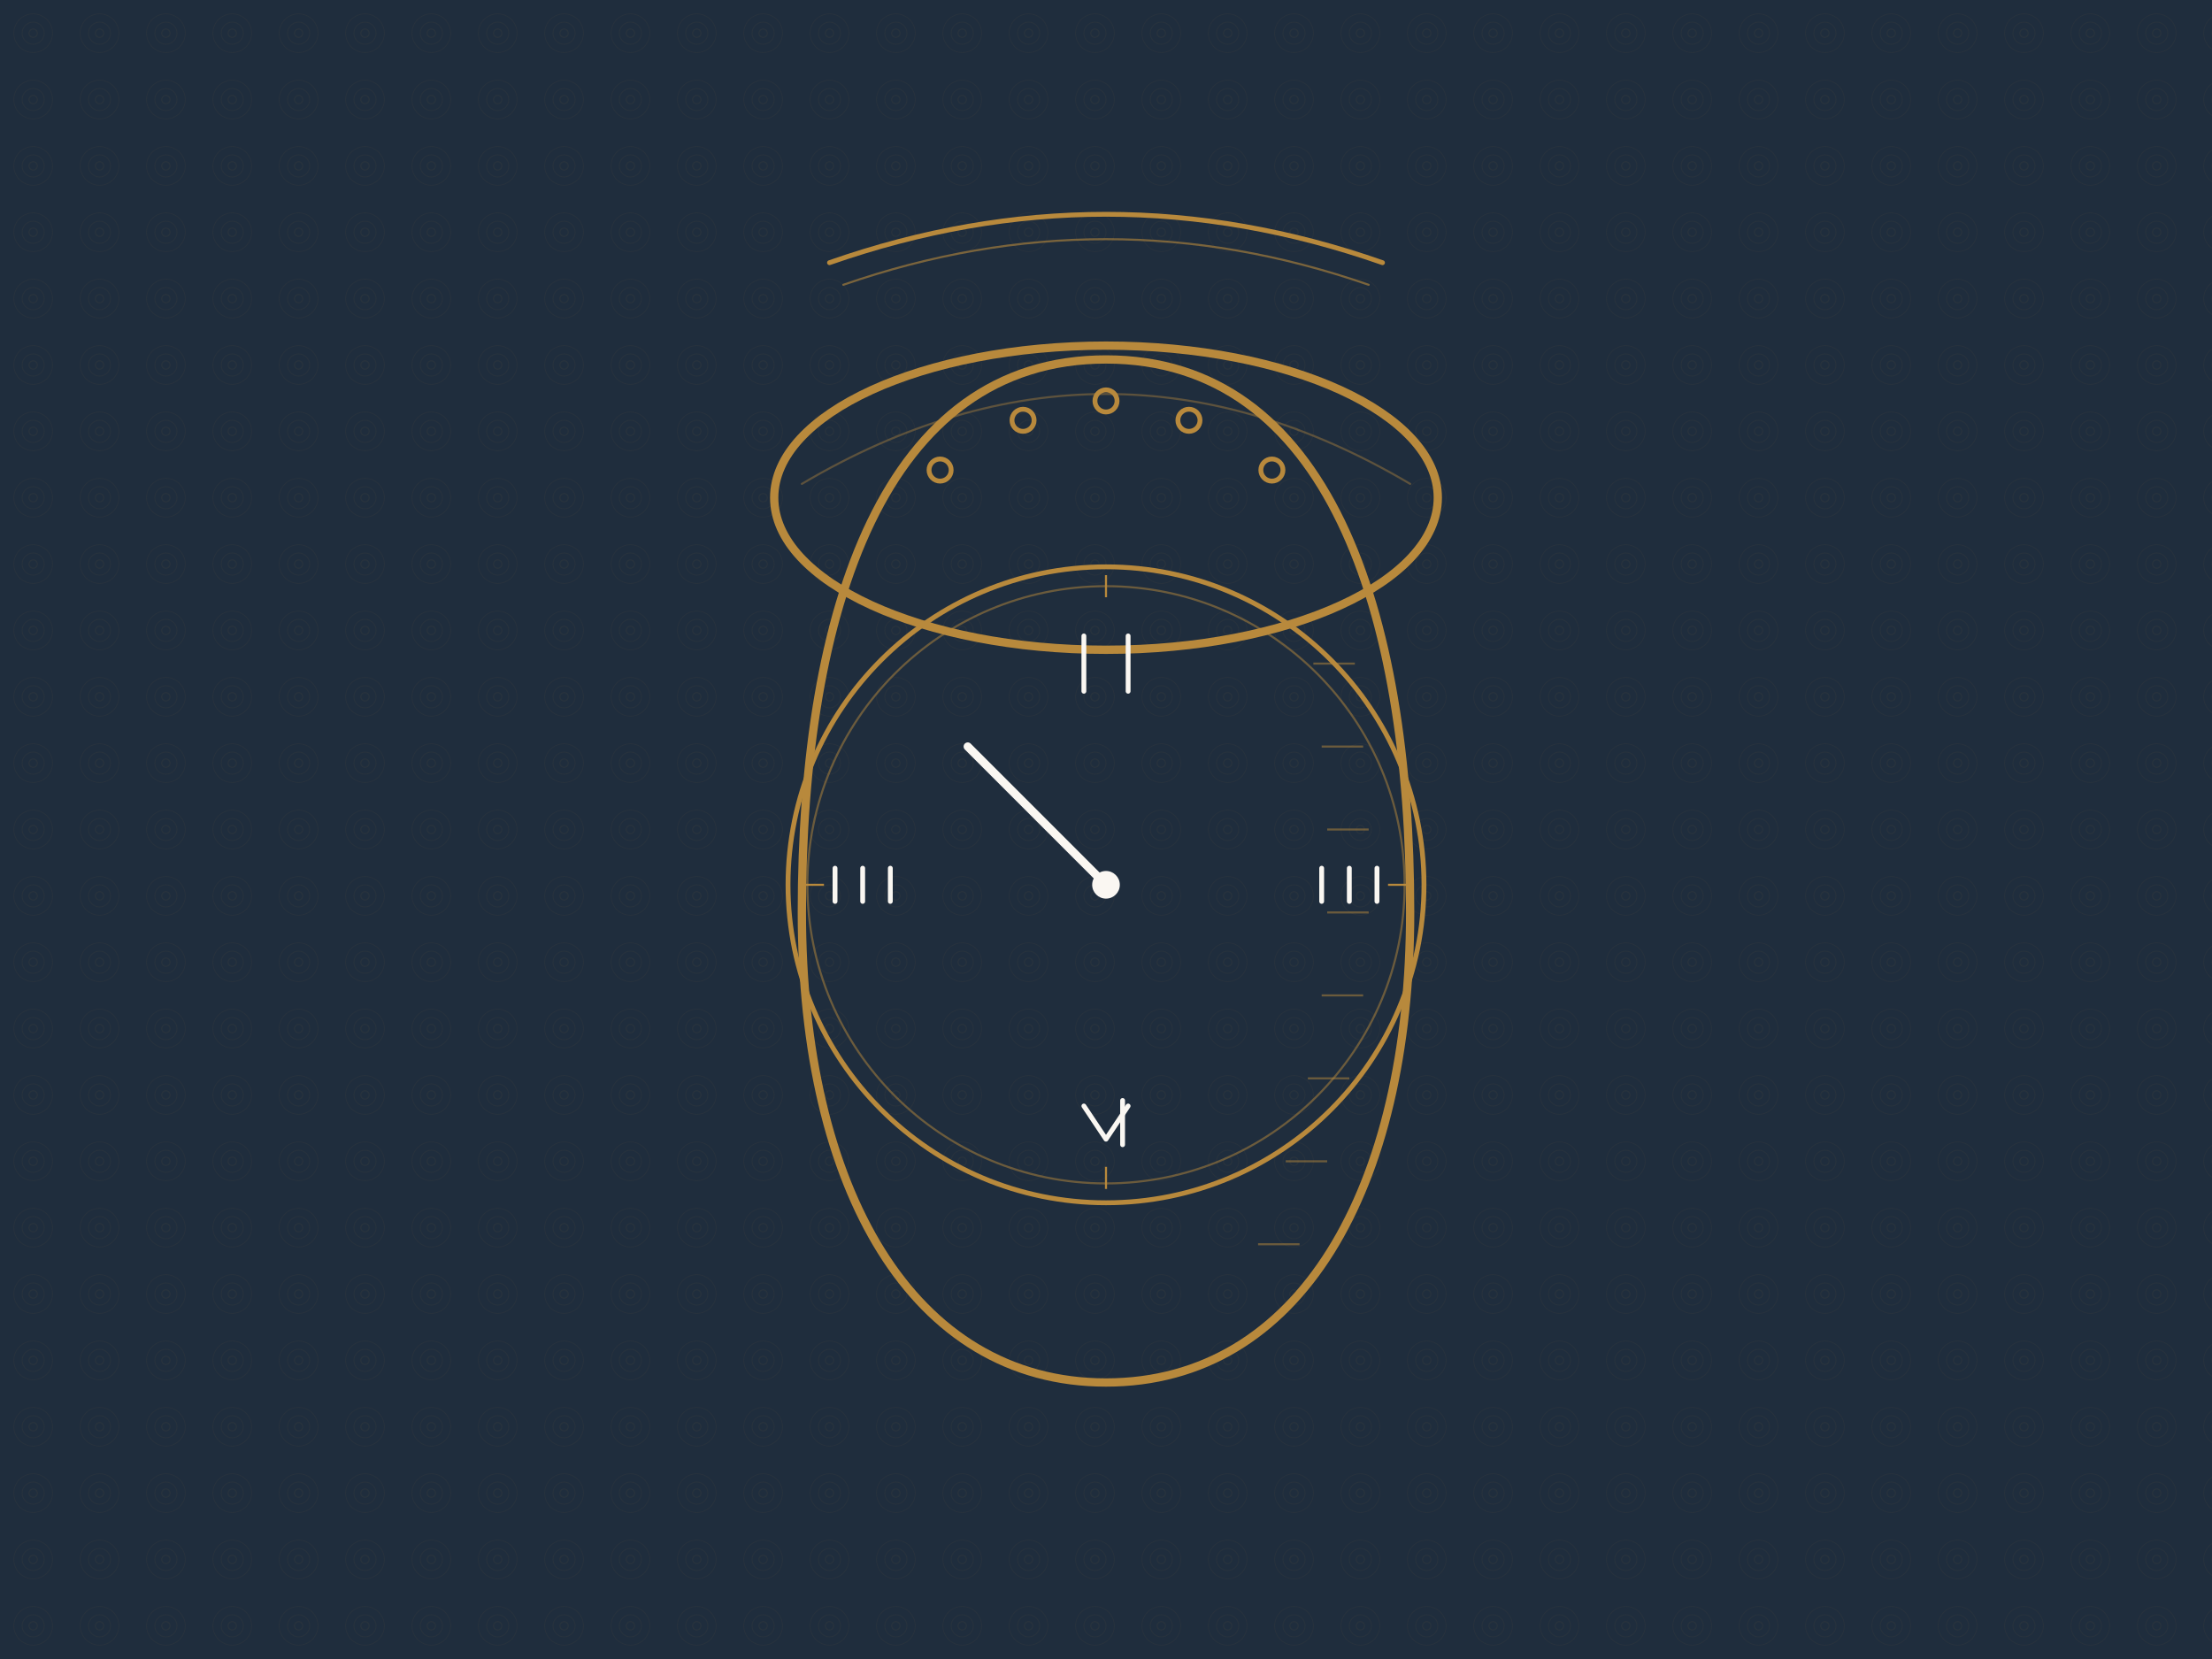
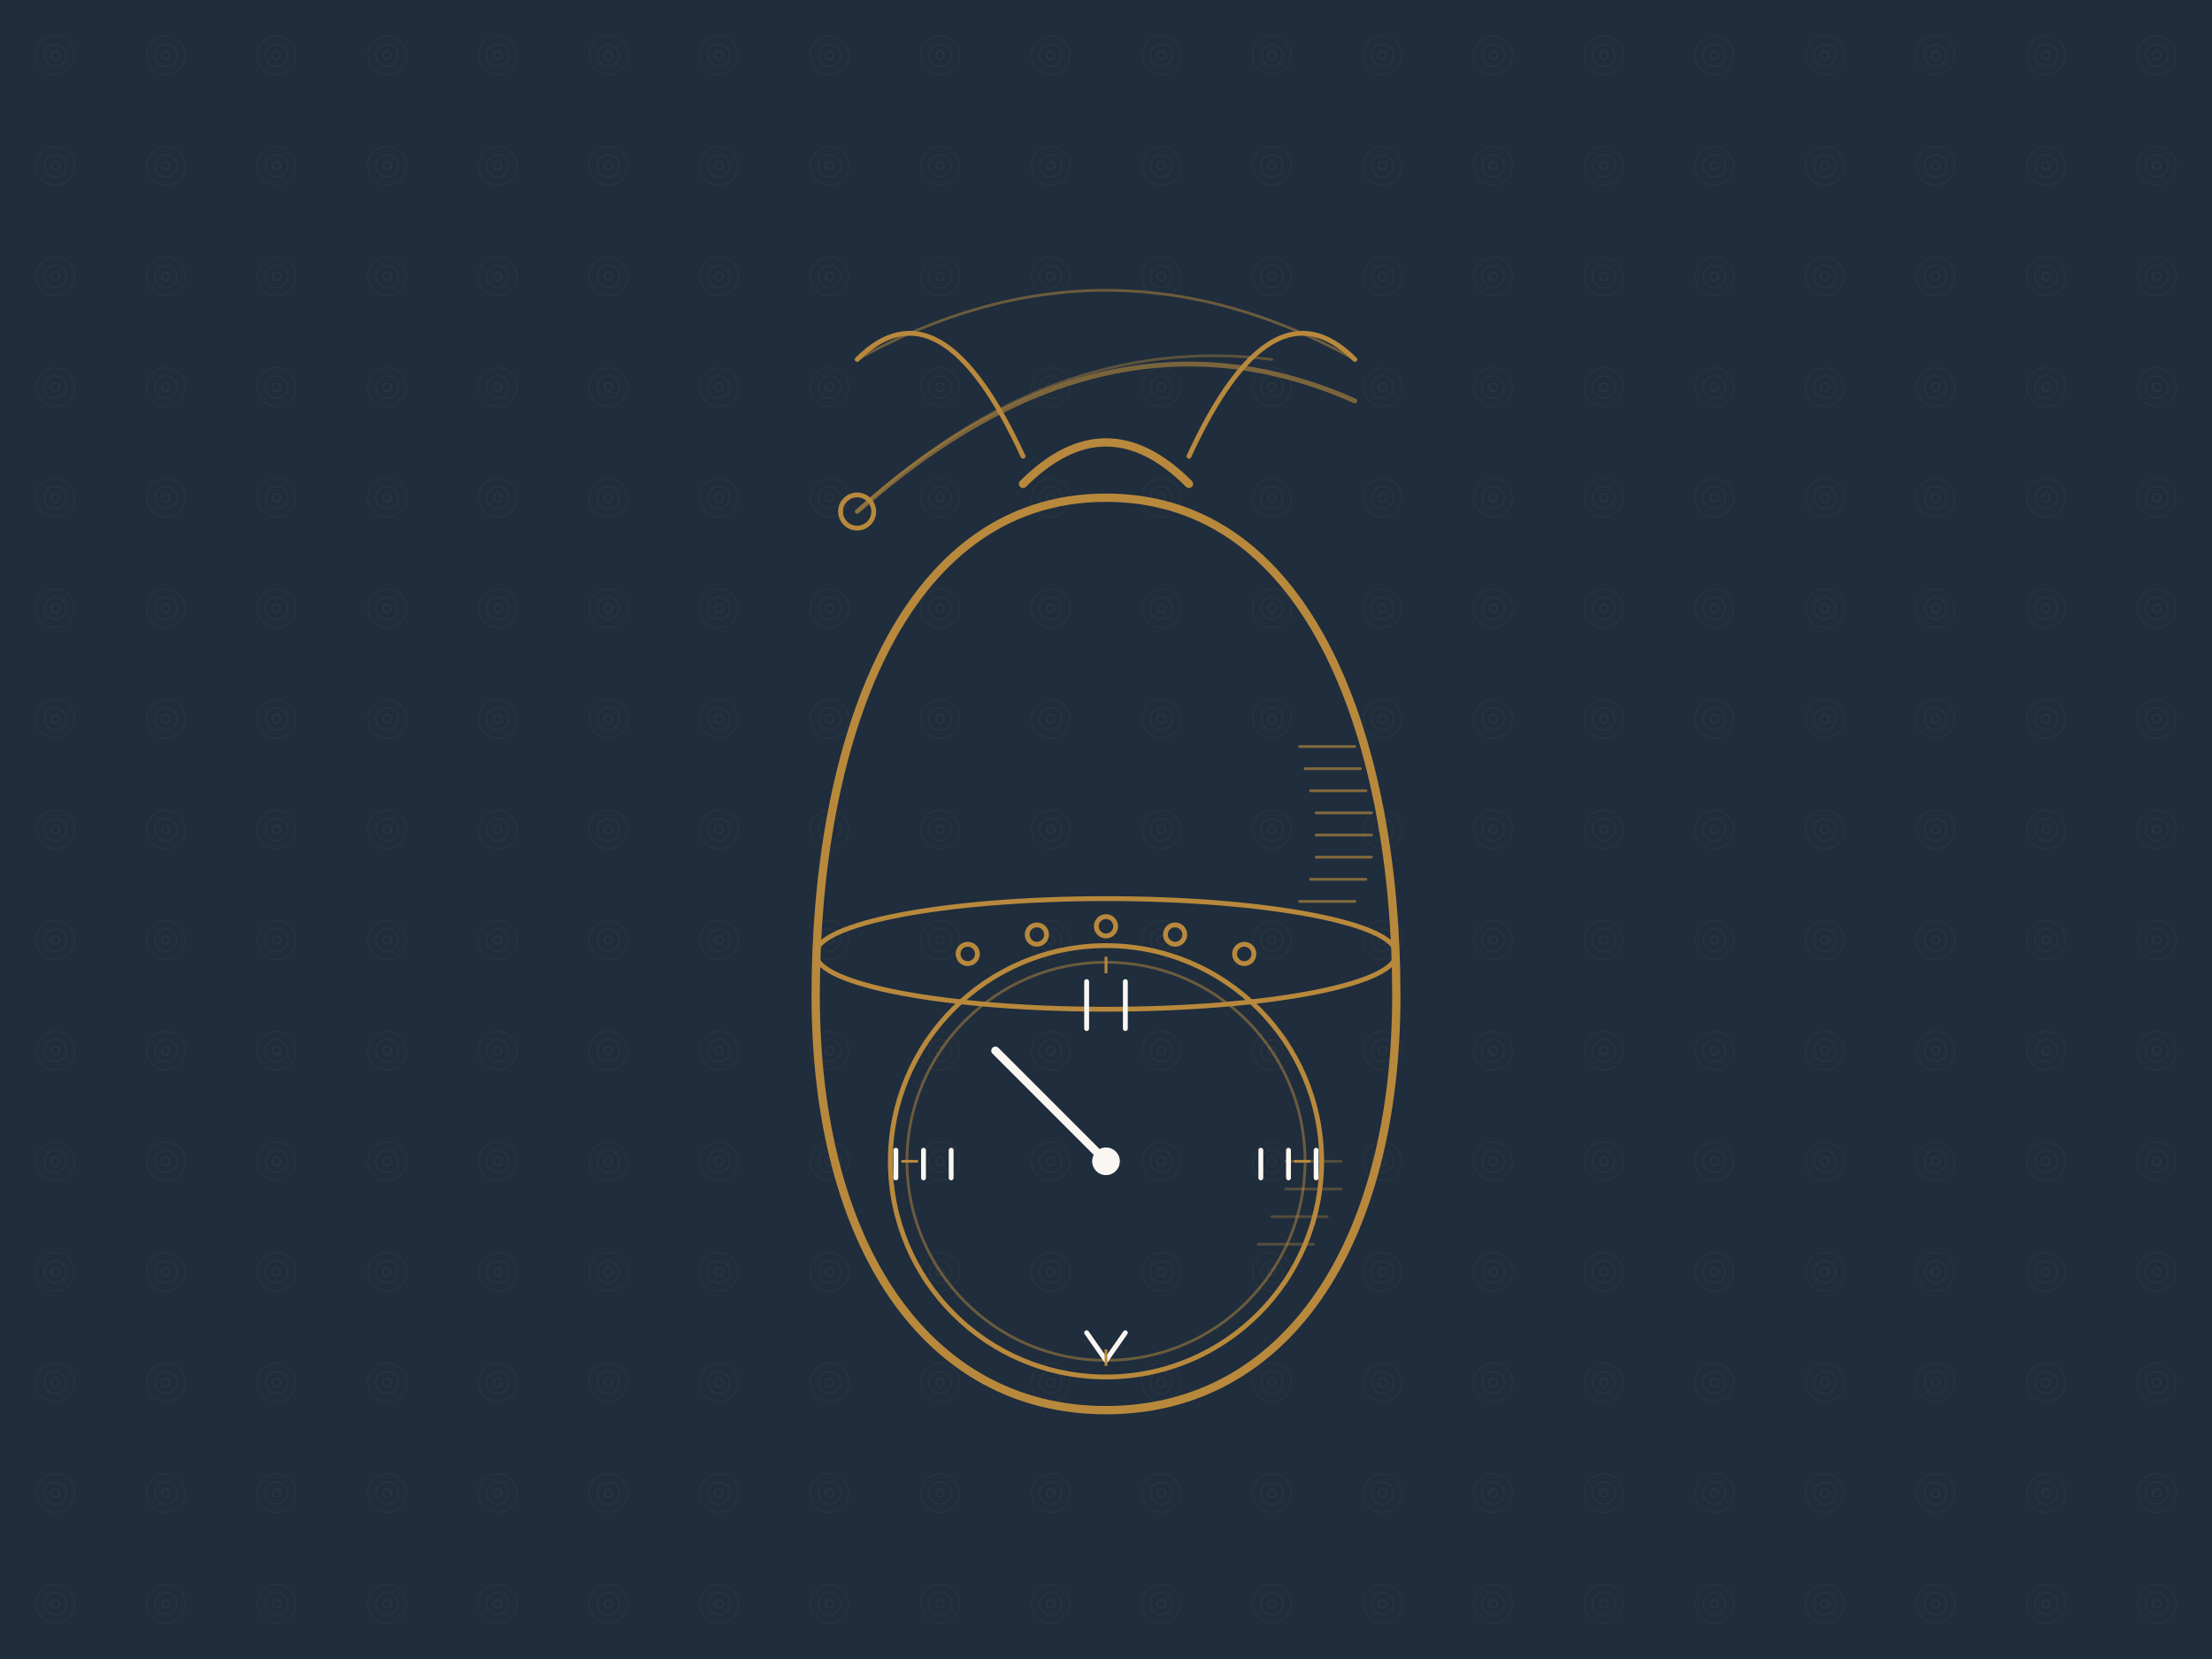
<svg xmlns="http://www.w3.org/2000/svg" viewBox="0 0 800 600" role="img">
  <defs>
-     <pattern id="gui-peter-henlein" width="24" height="24" patternUnits="userSpaceOnUse">
-       <circle cx="12" cy="12" r="1.5" fill="none" stroke="#B8893C" stroke-width="0.4" opacity="0.06" />
-       <circle cx="12" cy="12" r="4" fill="none" stroke="#B8893C" stroke-width="0.3" opacity="0.06" />
-       <circle cx="12" cy="12" r="7" fill="none" stroke="#B8893C" stroke-width="0.25" opacity="0.06" />
+     <pattern id="gui-peter-henlein" width="40" height="40" patternUnits="userSpaceOnUse">
+       <circle cx="20" cy="20" r="1.5" fill="none" stroke="#B8893C" stroke-width="0.4" opacity="0.11" />
+       <circle cx="20" cy="20" r="4" fill="none" stroke="#B8893C" stroke-width="0.3" opacity="0.11" />
+       <circle cx="20" cy="20" r="7" fill="none" stroke="#B8893C" stroke-width="0.25" opacity="0.11" />
    </pattern>
  </defs>
  <rect width="800" height="600" fill="#1F2D3D" />
  <rect width="800" height="600" fill="url(#gui-peter-henlein)" />
-   <path d="M 300 95 Q 400 60 500 95" fill="none" stroke="#B8893C" stroke-width="1.75" stroke-linecap="round" />
-   <path d="M 305 103 Q 400 70 495 103" fill="none" stroke="#B8893C" stroke-width="0.75" stroke-linecap="round" opacity="0.6" />
-   <ellipse cx="400" cy="180" rx="120" ry="55" fill="none" stroke="#B8893C" stroke-width="3" stroke-linecap="round" />
-   <circle cx="340" cy="170" r="4" fill="none" stroke="#B8893C" stroke-width="1.75" />
-   <circle cx="370" cy="152" r="4" fill="none" stroke="#B8893C" stroke-width="1.75" />
-   <circle cx="400" cy="145" r="4" fill="none" stroke="#B8893C" stroke-width="1.75" />
-   <circle cx="430" cy="152" r="4" fill="none" stroke="#B8893C" stroke-width="1.75" />
-   <circle cx="460" cy="170" r="4" fill="none" stroke="#B8893C" stroke-width="1.75" />
-   <path d="M 290 175 Q 400 110 510 175" fill="none" stroke="#B8893C" stroke-width="0.75" opacity="0.4" stroke-linecap="round" />
-   <path d="M 400 130 C 480 130 510 220 510 330 C 510 430 470 500 400 500 C 330 500 290 430 290 330 C 290 220 320 130 400 130 Z" fill="none" stroke="#B8893C" stroke-width="3" stroke-linecap="round" stroke-linejoin="round" />
-   <line x1="475" y1="240" x2="490" y2="240" stroke="#B8893C" stroke-width="0.75" opacity="0.5" />
-   <line x1="478" y1="270" x2="493" y2="270" stroke="#B8893C" stroke-width="0.75" opacity="0.5" />
-   <line x1="480" y1="300" x2="495" y2="300" stroke="#B8893C" stroke-width="0.75" opacity="0.5" />
-   <line x1="480" y1="330" x2="495" y2="330" stroke="#B8893C" stroke-width="0.75" opacity="0.5" />
-   <line x1="478" y1="360" x2="493" y2="360" stroke="#B8893C" stroke-width="0.75" opacity="0.5" />
-   <line x1="473" y1="390" x2="488" y2="390" stroke="#B8893C" stroke-width="0.75" opacity="0.5" />
-   <line x1="465" y1="420" x2="480" y2="420" stroke="#B8893C" stroke-width="0.75" opacity="0.5" />
-   <line x1="455" y1="450" x2="470" y2="450" stroke="#B8893C" stroke-width="0.75" opacity="0.5" />
-   <circle cx="400" cy="320" r="115" fill="none" stroke="#B8893C" stroke-width="1.75" />
-   <circle cx="400" cy="320" r="108" fill="none" stroke="#B8893C" stroke-width="0.75" opacity="0.5" />
-   <path d="M 392 230 L 392 250 M 408 230 L 408 250" fill="none" stroke="#FAF7F2" stroke-width="1.75" stroke-linecap="round" />
-   <path d="M 488 314 L 488 326 M 498 314 L 498 326 M 478 314 L 478 326" fill="none" stroke="#FAF7F2" stroke-width="1.75" stroke-linecap="round" />
-   <path d="M 392 400 L 400 412 L 408 400" fill="none" stroke="#FAF7F2" stroke-width="1.75" stroke-linecap="round" stroke-linejoin="round" />
-   <path d="M 406 398 L 406 414" fill="none" stroke="#FAF7F2" stroke-width="1.75" stroke-linecap="round" />
-   <path d="M 302 314 L 302 326 M 312 314 L 312 326 M 322 314 L 322 326" fill="none" stroke="#FAF7F2" stroke-width="1.75" stroke-linecap="round" />
-   <line x1="400" y1="208" x2="400" y2="216" stroke="#B8893C" stroke-width="0.75" />
-   <line x1="510" y1="320" x2="502" y2="320" stroke="#B8893C" stroke-width="0.75" />
-   <line x1="400" y1="430" x2="400" y2="422" stroke="#B8893C" stroke-width="0.75" />
-   <line x1="290" y1="320" x2="298" y2="320" stroke="#B8893C" stroke-width="0.75" />
-   <line x1="400" y1="320" x2="350" y2="270" stroke="#FAF7F2" stroke-width="3" stroke-linecap="round" />
-   <circle cx="400" cy="320" r="5" fill="#FAF7F2" />
+   <path d="M 370 175 Q 400 145 430 175" fill="none" stroke="#B8893C" stroke-width="3" stroke-linecap="round" />
+   <path d="M 310 130 Q 340 100 370 165" fill="none" stroke="#B8893C" stroke-width="1.75" stroke-linecap="round" />
+   <path d="M 490 130 Q 460 100 430 165" fill="none" stroke="#B8893C" stroke-width="1.75" stroke-linecap="round" />
+   <path d="M 310 130 Q 400 80 490 130" fill="none" stroke="#B8893C" stroke-width="1" opacity="0.5" stroke-linecap="round" />
+   <circle cx="310" cy="185" r="6" fill="none" stroke="#B8893C" stroke-width="1.75" />
+   <path d="M 310 185 Q 400 105 490 145" fill="none" stroke="#B8893C" stroke-width="1.75" opacity="0.6" stroke-linecap="round" />
+   <path d="M 310 185 Q 380 120 460 130" fill="none" stroke="#B8893C" stroke-width="1" opacity="0.4" stroke-linecap="round" />
+   <path d="M 400 180 C 475 180 505 270 505 360 C 505 450 465 510 400 510 C 335 510 295 450 295 360 C 295 270 325 180 400 180 Z" fill="none" stroke="#B8893C" stroke-width="3" stroke-linecap="round" stroke-linejoin="round" />
+   <ellipse cx="400" cy="345" rx="105" ry="20" fill="none" stroke="#B8893C" stroke-width="1.75" />
+   <circle cx="350" cy="345" r="3.5" fill="none" stroke="#B8893C" stroke-width="1.75" />
+   <circle cx="375" cy="338" r="3.5" fill="none" stroke="#B8893C" stroke-width="1.75" />
+   <circle cx="400" cy="335" r="3.5" fill="none" stroke="#B8893C" stroke-width="1.75" />
+   <circle cx="425" cy="338" r="3.5" fill="none" stroke="#B8893C" stroke-width="1.75" />
+   <circle cx="450" cy="345" r="3.5" fill="none" stroke="#B8893C" stroke-width="1.75" />
+   <g stroke="#B8893C" stroke-width="1" stroke-linecap="round">
+     <line x1="470" y1="270" x2="490" y2="270" opacity="0.65" />
+     <line x1="472" y1="278" x2="492" y2="278" opacity="0.65" />
+     <line x1="474" y1="286" x2="494" y2="286" opacity="0.65" />
+     <line x1="476" y1="294" x2="496" y2="294" opacity="0.65" />
+     <line x1="476" y1="302" x2="496" y2="302" opacity="0.65" />
+     <line x1="476" y1="310" x2="496" y2="310" opacity="0.65" />
+     <line x1="474" y1="318" x2="494" y2="318" opacity="0.65" />
+     <line x1="470" y1="326" x2="490" y2="326" opacity="0.65" />
+   </g>
+   <g stroke="#B8893C" stroke-width="1" stroke-linecap="round" opacity="0.35">
+     <line x1="465" y1="420" x2="485" y2="420" />
+     <line x1="465" y1="430" x2="485" y2="430" />
+     <line x1="460" y1="440" x2="480" y2="440" />
+     <line x1="455" y1="450" x2="475" y2="450" />
+   </g>
+   <circle cx="400" cy="420" r="78" fill="none" stroke="#B8893C" stroke-width="1.75" />
+   <circle cx="400" cy="420" r="72" fill="none" stroke="#B8893C" stroke-width="1" opacity="0.5" />
+   <path d="M 393 355 L 393 372 M 407 355 L 407 372" fill="none" stroke="#FAF7F2" stroke-width="1.75" stroke-linecap="round" />
+   <path d="M 466 416 L 466 426 M 456 416 L 456 426 M 476 416 L 476 426" fill="none" stroke="#FAF7F2" stroke-width="1.75" stroke-linecap="round" />
+   <path d="M 393 482 L 400 492 L 407 482" fill="none" stroke="#FAF7F2" stroke-width="1.75" stroke-linecap="round" stroke-linejoin="round" />
+   <path d="M 324 416 L 324 426 M 334 416 L 334 426 M 344 416 L 344 426" fill="none" stroke="#FAF7F2" stroke-width="1.75" stroke-linecap="round" />
+   <line x1="400" y1="346" x2="400" y2="352" stroke="#B8893C" stroke-width="1" />
+   <line x1="474" y1="420" x2="468" y2="420" stroke="#B8893C" stroke-width="1" />
+   <line x1="400" y1="494" x2="400" y2="488" stroke="#B8893C" stroke-width="1" />
+   <line x1="326" y1="420" x2="332" y2="420" stroke="#B8893C" stroke-width="1" />
+   <line x1="400" y1="420" x2="360" y2="380" stroke="#FAF7F2" stroke-width="3" stroke-linecap="round" />
+   <circle cx="400" cy="420" r="5" fill="#FAF7F2" />
</svg>
